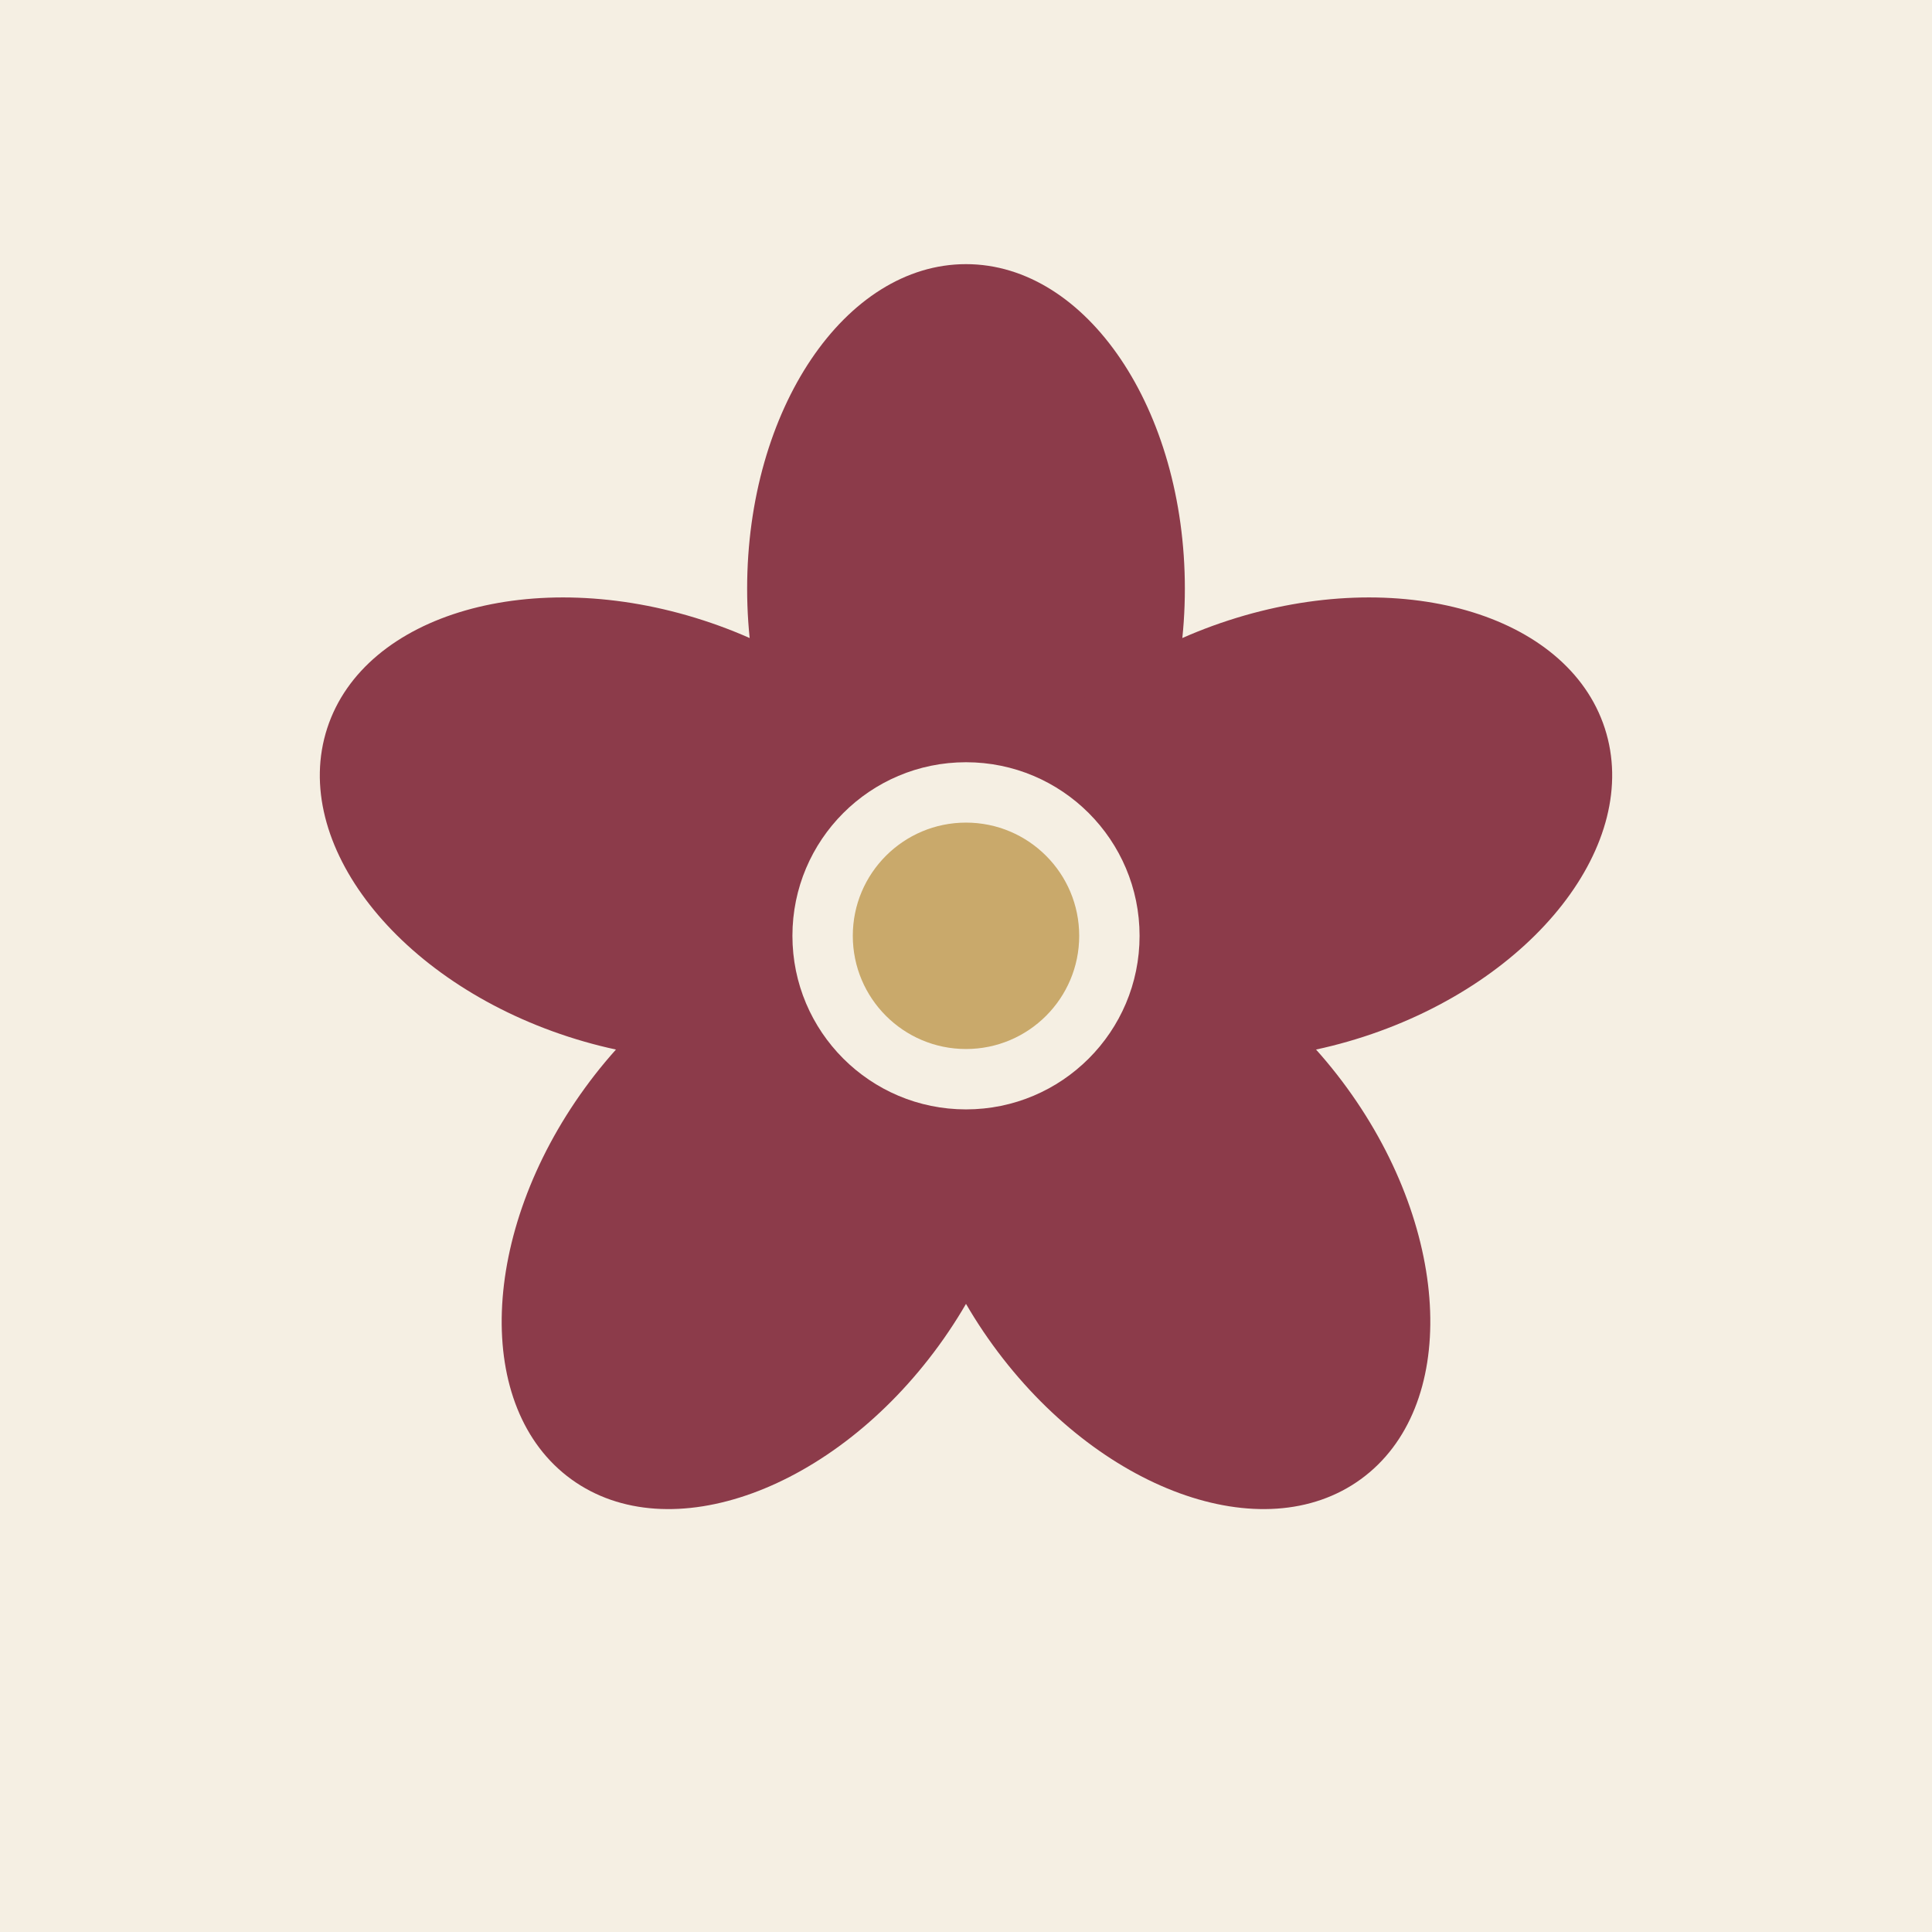
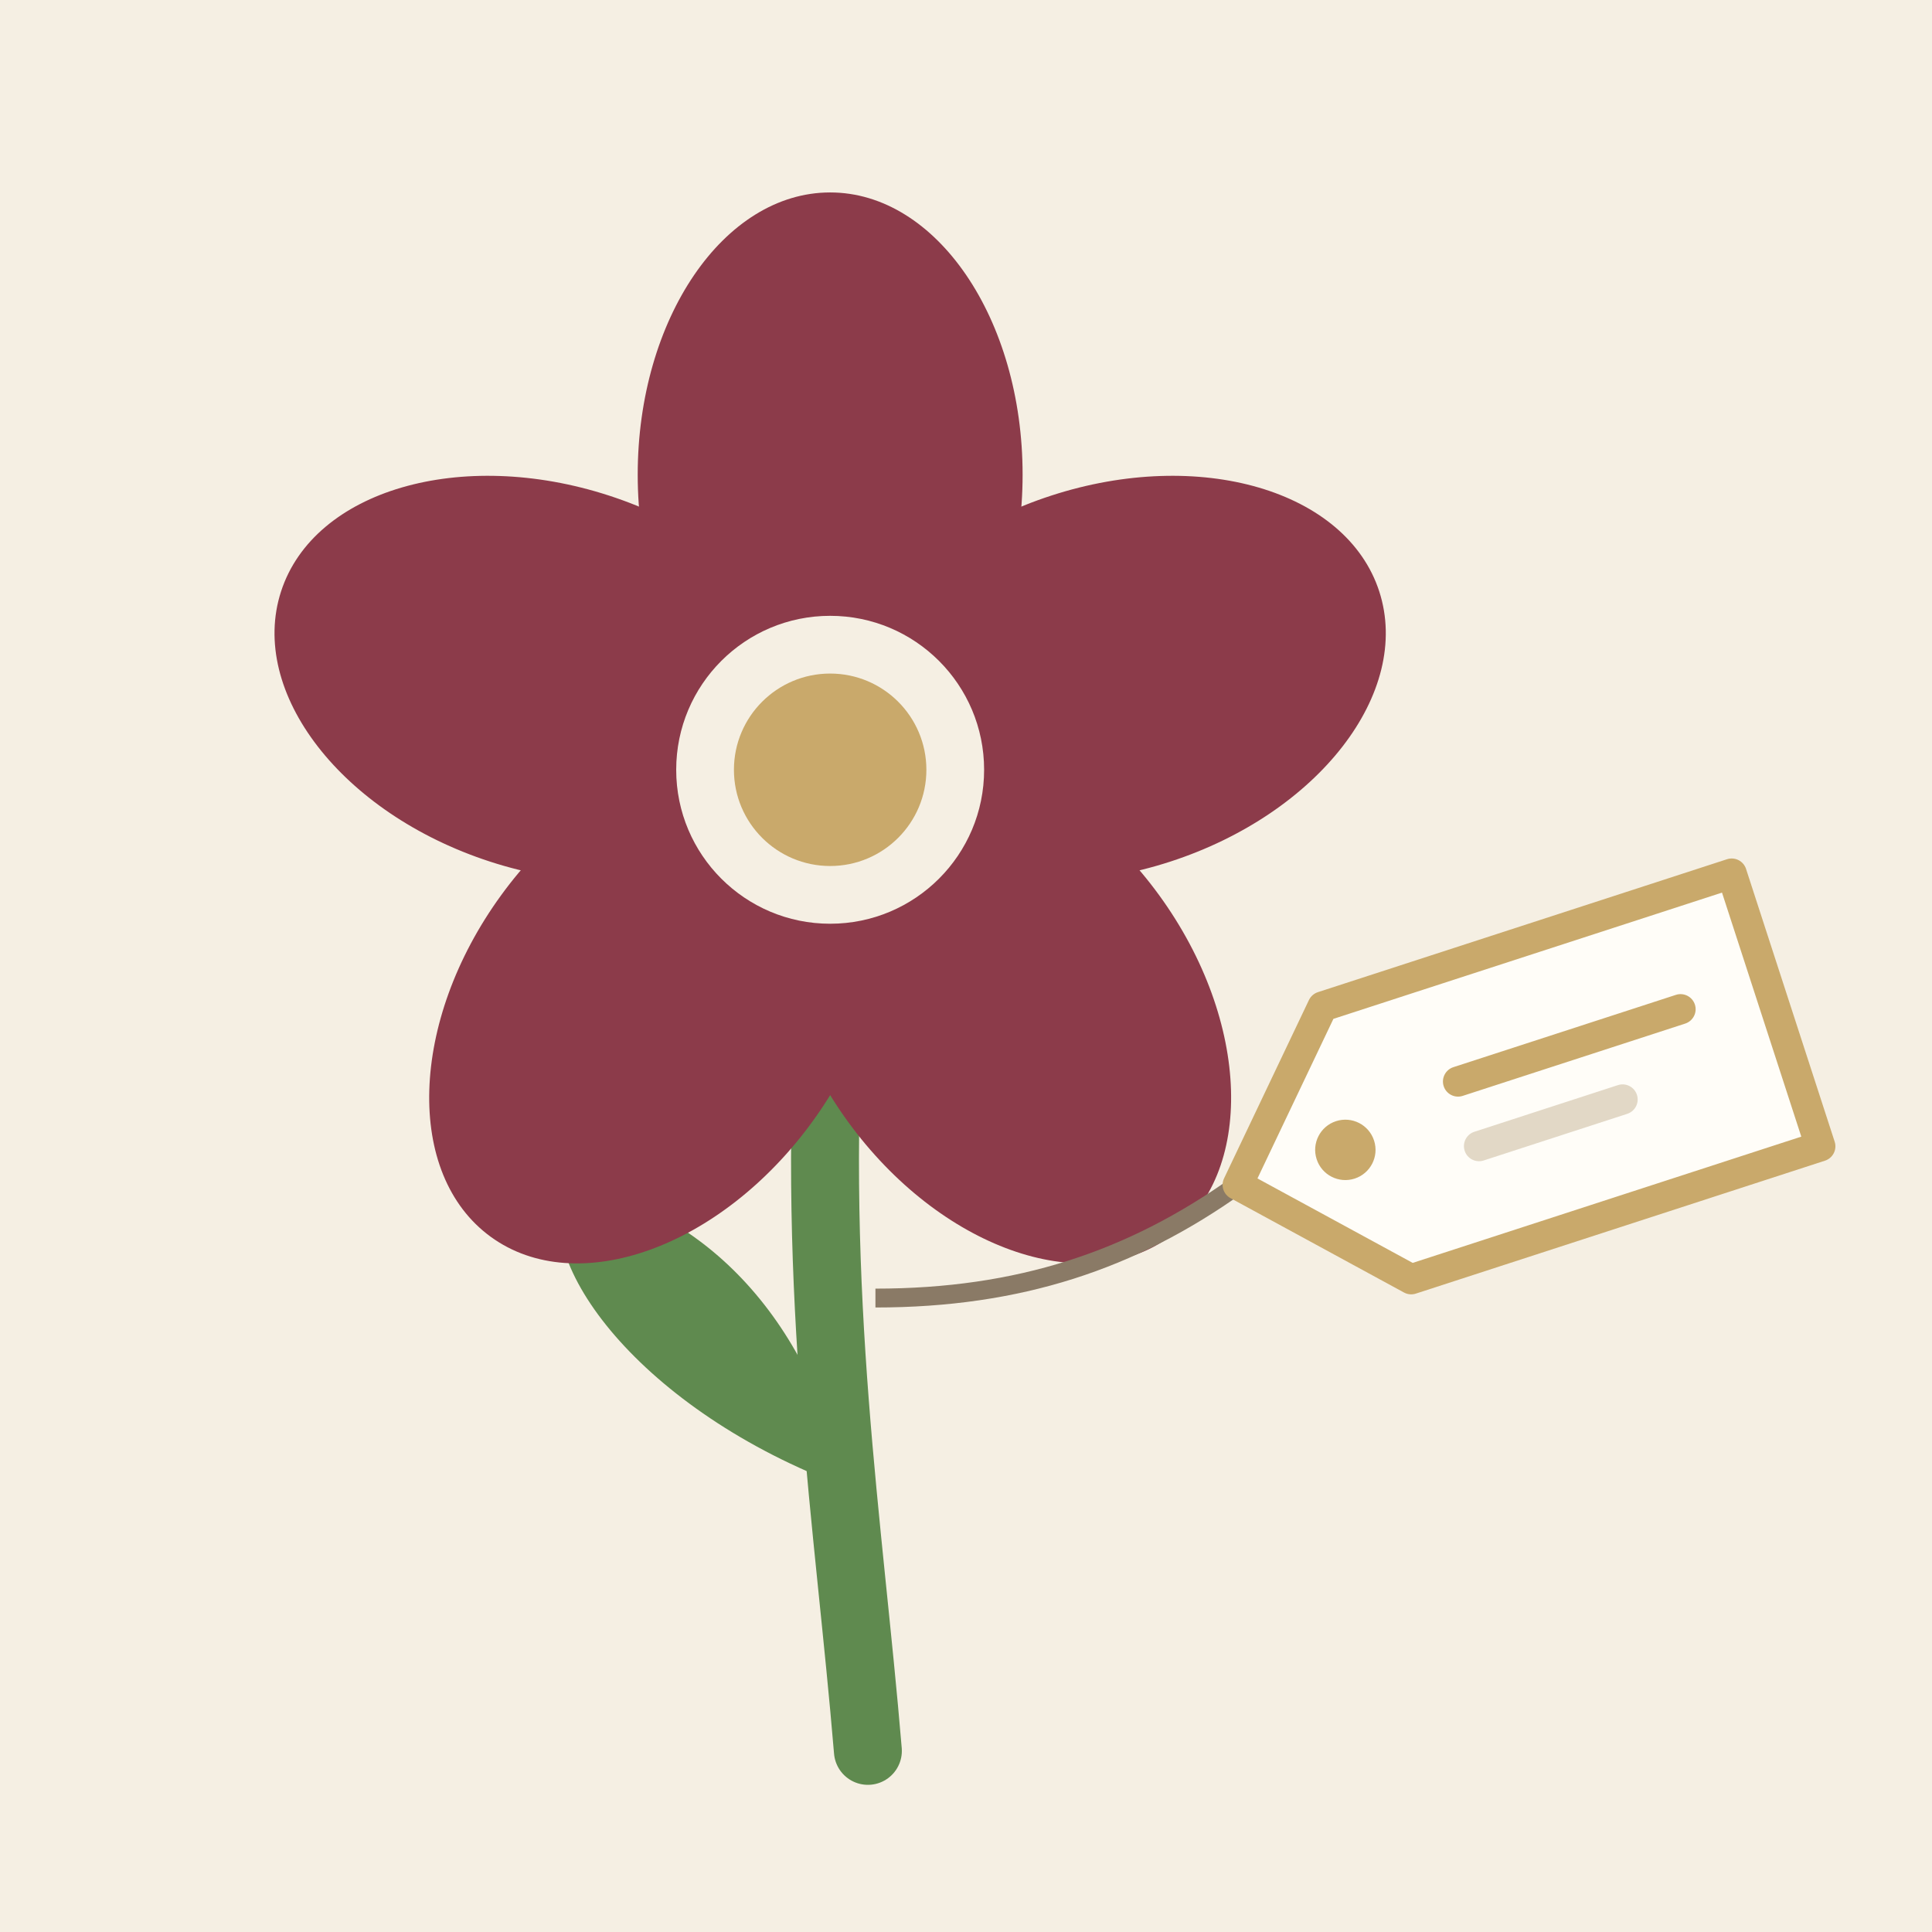
<svg xmlns="http://www.w3.org/2000/svg" viewBox="0 0 512 512">
  <rect width="512" height="512" fill="#f5efe3" />
-   <g transform="translate(256 248)">
-     <g fill="#8c3b4a">
-       <ellipse cx="0" cy="-92" rx="58" ry="86" />
-       <ellipse cx="0" cy="-92" rx="58" ry="86" transform="rotate(72)" />
-       <ellipse cx="0" cy="-92" rx="58" ry="86" transform="rotate(144)" />
-       <ellipse cx="0" cy="-92" rx="58" ry="86" transform="rotate(216)" />
-       <ellipse cx="0" cy="-92" rx="58" ry="86" transform="rotate(288)" />
+   <g transform="translate(10 14)">
+     <path d="M210 250 C 205 330, 215 390, 220 450" stroke="#5f8a4f" stroke-width="18" fill="none" stroke-linecap="round" />
+     <path d="M214 380 C 160 360, 130 320, 140 300 C 175 305, 205 335, 214 380 Z" fill="#5f8a4f" />
+     <g transform="translate(210 190) scale(1.7)">
+       <g fill="#8c3b4a">
+         <ellipse cx="0" cy="-46" rx="30" ry="44" />
+         <ellipse cx="0" cy="-46" rx="30" ry="44" transform="rotate(72)" />
+         <ellipse cx="0" cy="-46" rx="30" ry="44" transform="rotate(144)" />
+         <ellipse cx="0" cy="-46" rx="30" ry="44" transform="rotate(216)" />
+         <ellipse cx="0" cy="-46" rx="30" ry="44" transform="rotate(288)" />
+       </g>
+       <circle r="24" fill="#f5efe3" />
+       <circle r="15" fill="#c9a96b" />
    </g>
-     <circle r="46" fill="#f5efe3" />
-     <circle r="30" fill="#c9a96b" />
+     <path d="M222 330 C 260 330, 290 320, 318 300" stroke="#8a7a66" stroke-width="5" fill="none" />
+     <g transform="translate(318 300) rotate(-18)">
+       <path d="M0 0 L36 -38 H150 V38 H36 Z" fill="#fffdf8" stroke="#c9a96b" stroke-width="8" stroke-linejoin="round" />
+       <circle cx="30" cy="0" r="8" fill="#c9a96b" />
+       <rect x="60" y="-12" width="70" height="8" rx="4" fill="#c9a96b" />
+       <rect x="60" y="6" width="48" height="8" rx="4" fill="#e2d8c6" />
+     </g>
  </g>
</svg>
